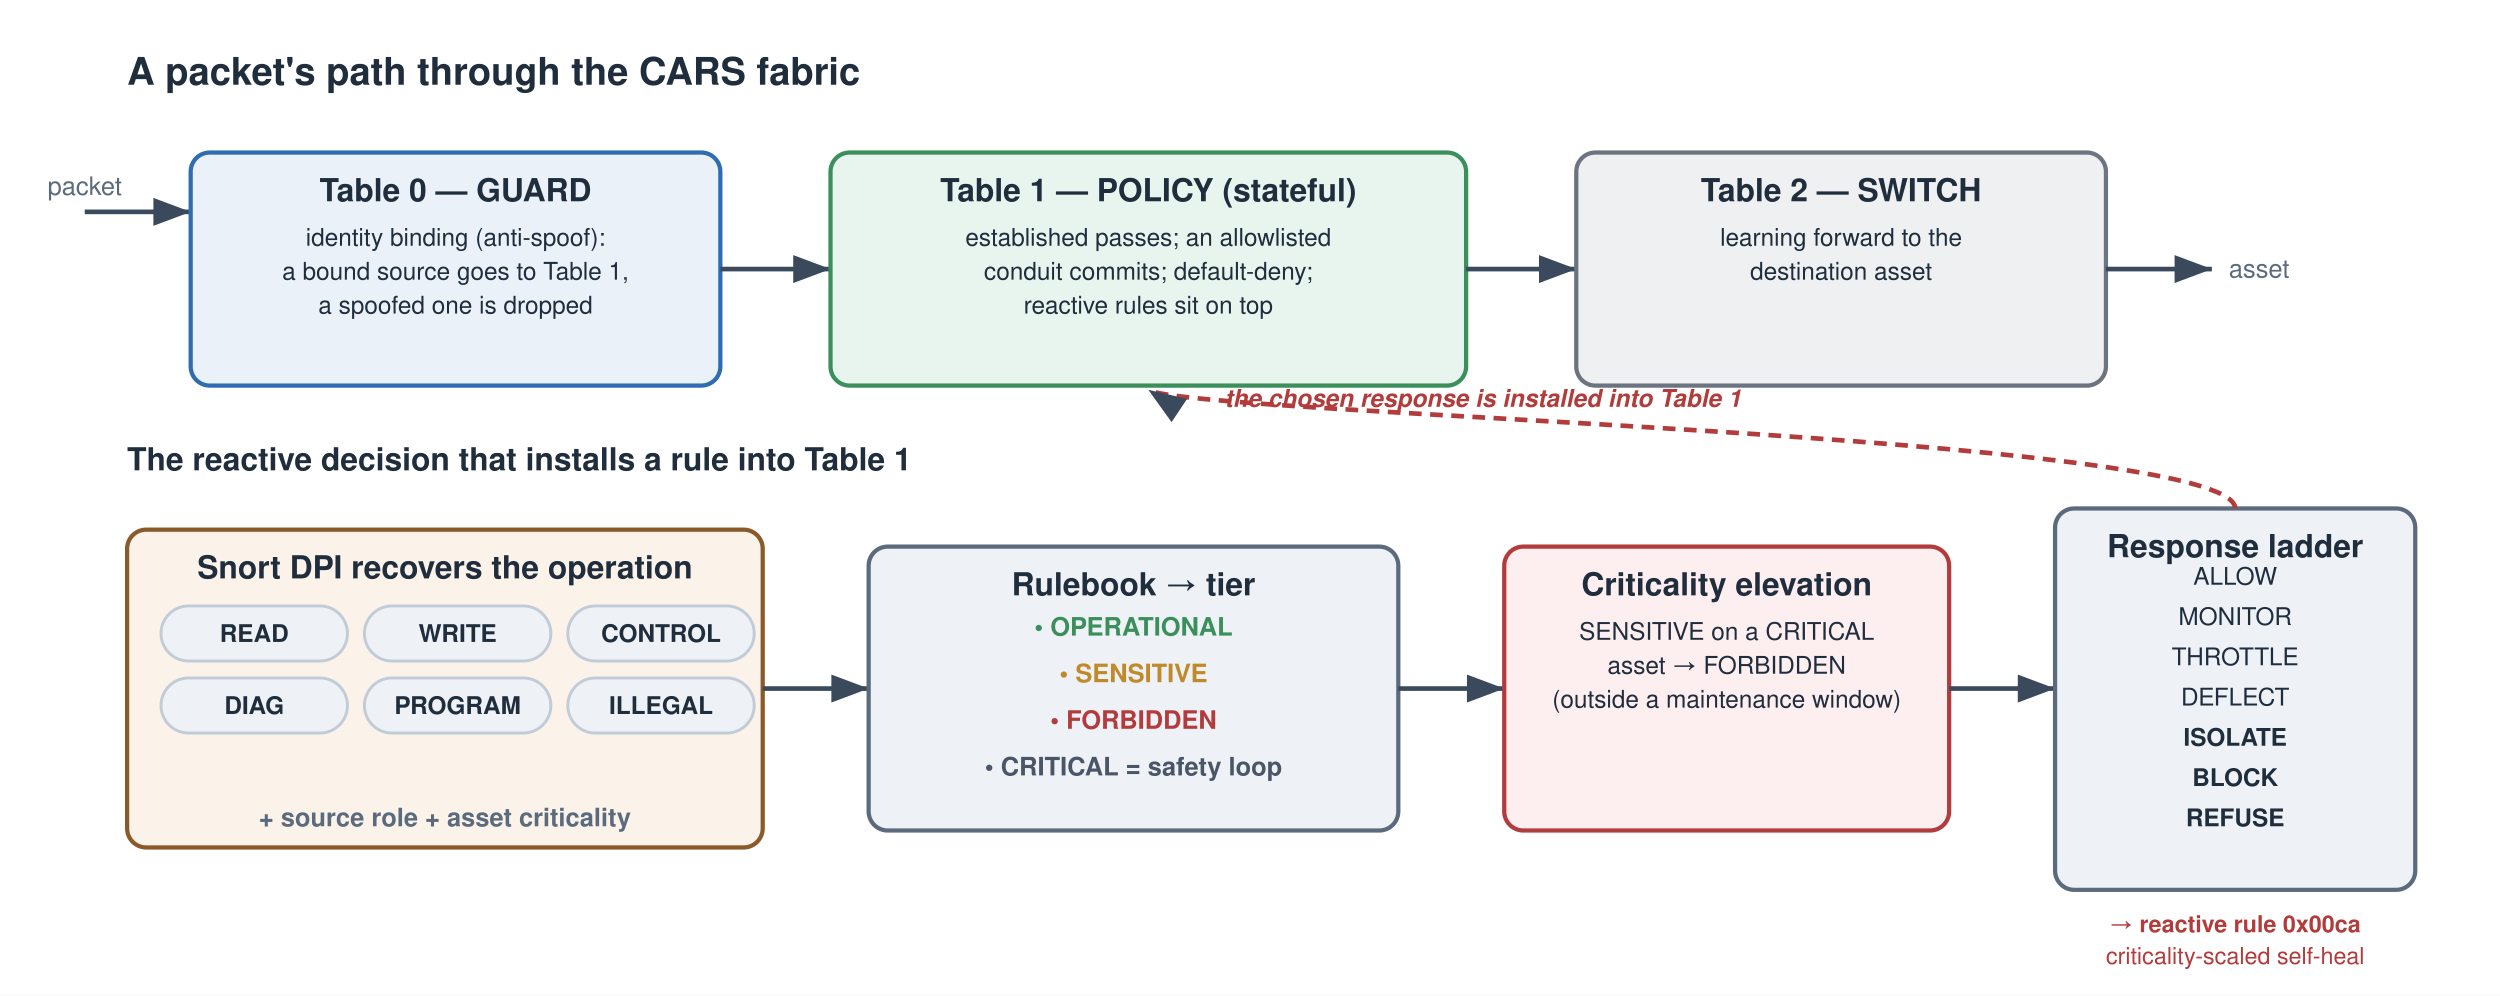
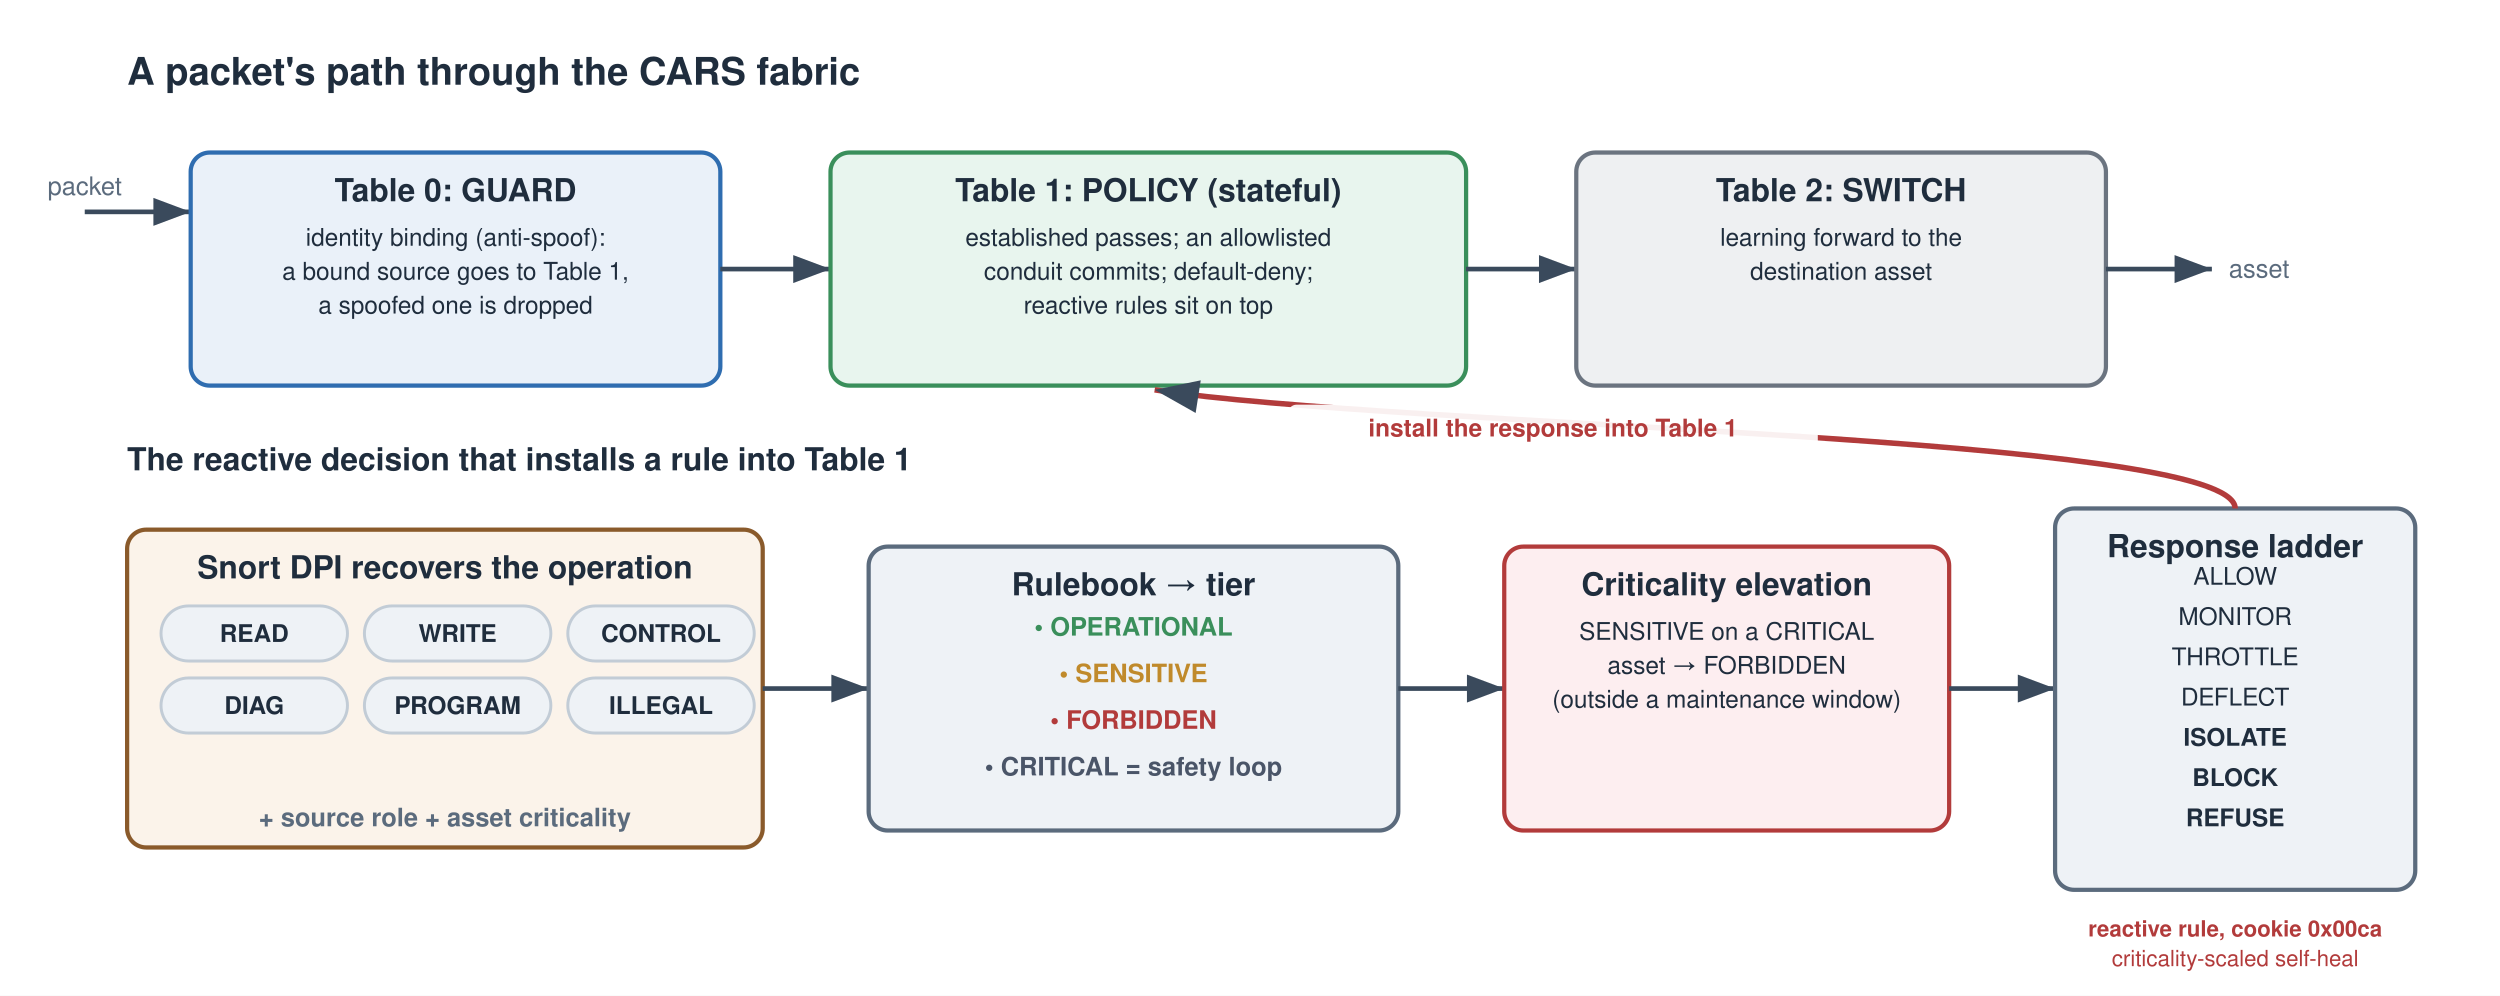
<svg xmlns="http://www.w3.org/2000/svg" viewBox="0 0 1180 470" font-family="Helvetica">
  <defs>
    <marker id="ah" markerWidth="10" markerHeight="10" refX="8" refY="3" orient="auto">
      <path d="M0,0 L8,3 L0,6 Z" fill="#3a4a5c" />
    </marker>
  </defs>
  <rect width="1180" height="470" fill="white" />
  <text x="60" y="40" text-anchor="start" font-family="Helvetica" font-size="18" font-weight="700" fill="#1f2d3d">A packet's path through the CARS fabric</text>
  <text x="40" y="92" text-anchor="middle" font-family="Helvetica" font-size="12" font-weight="400" fill="#5b6b7d">packet</text>
  <line x1="40" y1="100" x2="90" y2="100" stroke="#3a4a5c" stroke-width="2.2" marker-end="url(#ah)" />
  <rect x="90" y="72" width="250" height="110" rx="9" fill="#eaf1f9" stroke="#2f6db0" stroke-width="2" />
-   <text x="215.0" y="95" text-anchor="middle" font-family="Helvetica" font-size="15" font-weight="700" fill="#1f2d3d">Table 0 — GUARD</text>
+   <text x="215.0" y="95" text-anchor="middle" font-family="Helvetica" font-size="15" font-weight="700" fill="#1f2d3d">Table 0: GUARD</text>
  <text x="215.0" y="116" text-anchor="middle" font-family="Helvetica" font-size="11.5" fill="#1f2d3d">identity binding (anti-spoof):</text>
  <text x="215.0" y="132" text-anchor="middle" font-family="Helvetica" font-size="11.5" fill="#1f2d3d">a bound source goes to Table 1,</text>
  <text x="215.0" y="148" text-anchor="middle" font-family="Helvetica" font-size="11.5" fill="#1f2d3d">a spoofed one is dropped</text>
  <line x1="340" y1="127" x2="392" y2="127" stroke="#3a4a5c" stroke-width="2.2" marker-end="url(#ah)" />
  <rect x="392" y="72" width="300" height="110" rx="9" fill="#e8f5ee" stroke="#3a8f5b" stroke-width="2" />
-   <text x="542.0" y="95" text-anchor="middle" font-family="Helvetica" font-size="15" font-weight="700" fill="#1f2d3d">Table 1 — POLICY (stateful)</text>
+   <text x="542.0" y="95" text-anchor="middle" font-family="Helvetica" font-size="15" font-weight="700" fill="#1f2d3d">Table 1: POLICY (stateful)</text>
  <text x="542.0" y="116" text-anchor="middle" font-family="Helvetica" font-size="11.5" fill="#1f2d3d">established passes; an allowlisted</text>
  <text x="542.0" y="132" text-anchor="middle" font-family="Helvetica" font-size="11.5" fill="#1f2d3d">conduit commits; default-deny;</text>
  <text x="542.0" y="148" text-anchor="middle" font-family="Helvetica" font-size="11.5" fill="#1f2d3d">reactive rules sit on top</text>
  <line x1="692" y1="127" x2="744" y2="127" stroke="#3a4a5c" stroke-width="2.2" marker-end="url(#ah)" />
  <rect x="744" y="72" width="250" height="110" rx="9" fill="#eef0f2" stroke="#6b7480" stroke-width="2" />
-   <text x="869.0" y="95" text-anchor="middle" font-family="Helvetica" font-size="15" font-weight="700" fill="#1f2d3d">Table 2 — SWITCH</text>
+   <text x="869.0" y="95" text-anchor="middle" font-family="Helvetica" font-size="15" font-weight="700" fill="#1f2d3d">Table 2: SWITCH</text>
  <text x="869.0" y="116" text-anchor="middle" font-family="Helvetica" font-size="11.5" fill="#1f2d3d">learning forward to the</text>
  <text x="869.0" y="132" text-anchor="middle" font-family="Helvetica" font-size="11.5" fill="#1f2d3d">destination asset</text>
  <line x1="994" y1="127" x2="1044" y2="127" stroke="#3a4a5c" stroke-width="2.2" marker-end="url(#ah)" />
  <text x="1052" y="131" text-anchor="start" font-family="Helvetica" font-size="12" font-weight="400" fill="#5b6b7d">asset</text>
  <text x="60" y="222" text-anchor="start" font-family="Helvetica" font-size="15" font-weight="700" fill="#1f2d3d">The reactive decision that installs a rule into Table 1</text>
  <rect x="60" y="250" width="300" height="150" rx="9" fill="#fbf3ea" stroke="#8a5a2b" stroke-width="2" />
  <text x="210.0" y="273" text-anchor="middle" font-family="Helvetica" font-size="15" font-weight="700" fill="#1f2d3d">Snort DPI recovers the operation</text>
  <rect x="76" y="286" width="88" height="26" rx="13" fill="#eef2f6" stroke="#c2ccd6" stroke-width="1.4" />
  <text x="120.0" y="303" text-anchor="middle" font-family="Helvetica" font-size="11.5" font-weight="600" fill="#1f2d3d">READ</text>
  <rect x="172" y="286" width="88" height="26" rx="13" fill="#eef2f6" stroke="#c2ccd6" stroke-width="1.4" />
  <text x="216.0" y="303" text-anchor="middle" font-family="Helvetica" font-size="11.5" font-weight="600" fill="#1f2d3d">WRITE</text>
  <rect x="268" y="286" width="88" height="26" rx="13" fill="#eef2f6" stroke="#c2ccd6" stroke-width="1.4" />
  <text x="312.0" y="303" text-anchor="middle" font-family="Helvetica" font-size="11.5" font-weight="600" fill="#1f2d3d">CONTROL</text>
  <rect x="76" y="320" width="88" height="26" rx="13" fill="#eef2f6" stroke="#c2ccd6" stroke-width="1.4" />
  <text x="120.0" y="337" text-anchor="middle" font-family="Helvetica" font-size="11.5" font-weight="600" fill="#1f2d3d">DIAG</text>
  <rect x="172" y="320" width="88" height="26" rx="13" fill="#eef2f6" stroke="#c2ccd6" stroke-width="1.4" />
  <text x="216.0" y="337" text-anchor="middle" font-family="Helvetica" font-size="11.5" font-weight="600" fill="#1f2d3d">PROGRAM</text>
  <rect x="268" y="320" width="88" height="26" rx="13" fill="#eef2f6" stroke="#c2ccd6" stroke-width="1.4" />
  <text x="312.0" y="337" text-anchor="middle" font-family="Helvetica" font-size="11.5" font-weight="600" fill="#1f2d3d">ILLEGAL</text>
  <text x="210" y="390" text-anchor="middle" font-family="Helvetica" font-size="12" font-weight="600" fill="#5b6b7d">+ source role  + asset criticality</text>
  <line x1="360" y1="325" x2="410" y2="325" stroke="#3a4a5c" stroke-width="2.2" marker-end="url(#ah)" />
  <rect x="410" y="258" width="250" height="134" rx="9" fill="#eef2f6" stroke="#5b6b7d" stroke-width="2" />
  <text x="535.0" y="281" text-anchor="middle" font-family="Helvetica" font-size="15" font-weight="700" fill="#1f2d3d">Rulebook  →  tier</text>
  <text x="535" y="300" text-anchor="middle" font-family="Helvetica" font-size="12" font-weight="600" fill="#3a8f5b">•  OPERATIONAL</text>
  <text x="535" y="322" text-anchor="middle" font-family="Helvetica" font-size="12" font-weight="600" fill="#c08a2b">•  SENSITIVE</text>
  <text x="535" y="344" text-anchor="middle" font-family="Helvetica" font-size="12" font-weight="600" fill="#b23b3b">•  FORBIDDEN</text>
  <text x="535" y="366" text-anchor="middle" font-family="Helvetica" font-size="12" font-weight="600" fill="#4a5568">•  CRITICAL = safety loop</text>
  <line x1="660" y1="325" x2="710" y2="325" stroke="#3a4a5c" stroke-width="2.2" marker-end="url(#ah)" />
  <rect x="710" y="258" width="210" height="134" rx="9" fill="#fdeef0" stroke="#b23b3b" stroke-width="2" />
  <text x="815.0" y="281" text-anchor="middle" font-family="Helvetica" font-size="15" font-weight="700" fill="#1f2d3d">Criticality elevation</text>
  <text x="815.0" y="302" text-anchor="middle" font-family="Helvetica" font-size="11.5" fill="#1f2d3d">SENSITIVE on a CRITICAL</text>
  <text x="815.0" y="318" text-anchor="middle" font-family="Helvetica" font-size="11.5" fill="#1f2d3d">asset → FORBIDDEN</text>
  <text x="815.0" y="334" text-anchor="middle" font-family="Helvetica" font-size="11.5" fill="#1f2d3d">(outside a maintenance window)</text>
  <line x1="920" y1="325" x2="970" y2="325" stroke="#3a4a5c" stroke-width="2.2" marker-end="url(#ah)" />
  <rect x="970" y="240" width="170" height="180" rx="9" fill="#eef2f6" stroke="#5b6b7d" stroke-width="2" />
  <text x="1055.0" y="263" text-anchor="middle" font-family="Helvetica" font-size="15" font-weight="700" fill="#1f2d3d">Response ladder</text>
  <text x="1055" y="276" text-anchor="middle" font-family="Helvetica" font-size="11.5" font-weight="400" fill="#1f2d3d">ALLOW</text>
  <text x="1055" y="295" text-anchor="middle" font-family="Helvetica" font-size="11.5" font-weight="400" fill="#1f2d3d">MONITOR</text>
  <text x="1055" y="314" text-anchor="middle" font-family="Helvetica" font-size="11.5" font-weight="400" fill="#1f2d3d">THROTTLE</text>
  <text x="1055" y="333" text-anchor="middle" font-family="Helvetica" font-size="11.5" font-weight="400" fill="#1f2d3d">DEFLECT</text>
  <text x="1055" y="352" text-anchor="middle" font-family="Helvetica" font-size="11.5" font-weight="700" fill="#1f2d3d">ISOLATE</text>
  <text x="1055" y="371" text-anchor="middle" font-family="Helvetica" font-size="11.5" font-weight="700" fill="#1f2d3d">BLOCK</text>
  <text x="1055" y="390" text-anchor="middle" font-family="Helvetica" font-size="11.5" font-weight="700" fill="#1f2d3d">REFUSE</text>
-   <path d="M 1055 240 C 1055 205, 560 196, 542 184" fill="none" stroke="#b23b3b" stroke-width="2.2" stroke-dasharray="6 4" marker-end="url(#ah)" />
-   <text x="1055" y="440" text-anchor="middle" font-family="Helvetica" font-size="11" font-weight="600" fill="#b23b3b">→ reactive rule 0x00ca</text>
-   <text x="1055" y="455" text-anchor="middle" font-family="Helvetica" font-size="11" font-weight="400" fill="#b23b3b">criticality-scaled self-heal</text>
-   <text x="700" y="192" text-anchor="middle" font-family="Helvetica" font-size="11.5" font-weight="600" fill="#b23b3b" font-style="italic">the chosen response is installed into Table 1</text>
+   <path d="M 1055 240 C 1055 205, 660 202, 545 184" fill="none" stroke="#b23b3b" stroke-width="2.6" marker-end="url(#ah)" />
+   <rect x="608" y="191" width="250" height="21" rx="4" fill="white" opacity="0.92" />
+   <text x="733" y="206" text-anchor="middle" font-family="Helvetica" font-size="11.5" font-weight="700" fill="#b23b3b">install the response into Table 1</text>
+   <text x="1055" y="442" text-anchor="middle" font-family="Helvetica" font-size="10.5" font-weight="600" fill="#b23b3b">reactive rule, cookie 0x00ca</text>
+   <text x="1055" y="456" text-anchor="middle" font-family="Helvetica" font-size="10.5" font-weight="400" fill="#b23b3b">criticality-scaled self-heal</text>
</svg>
